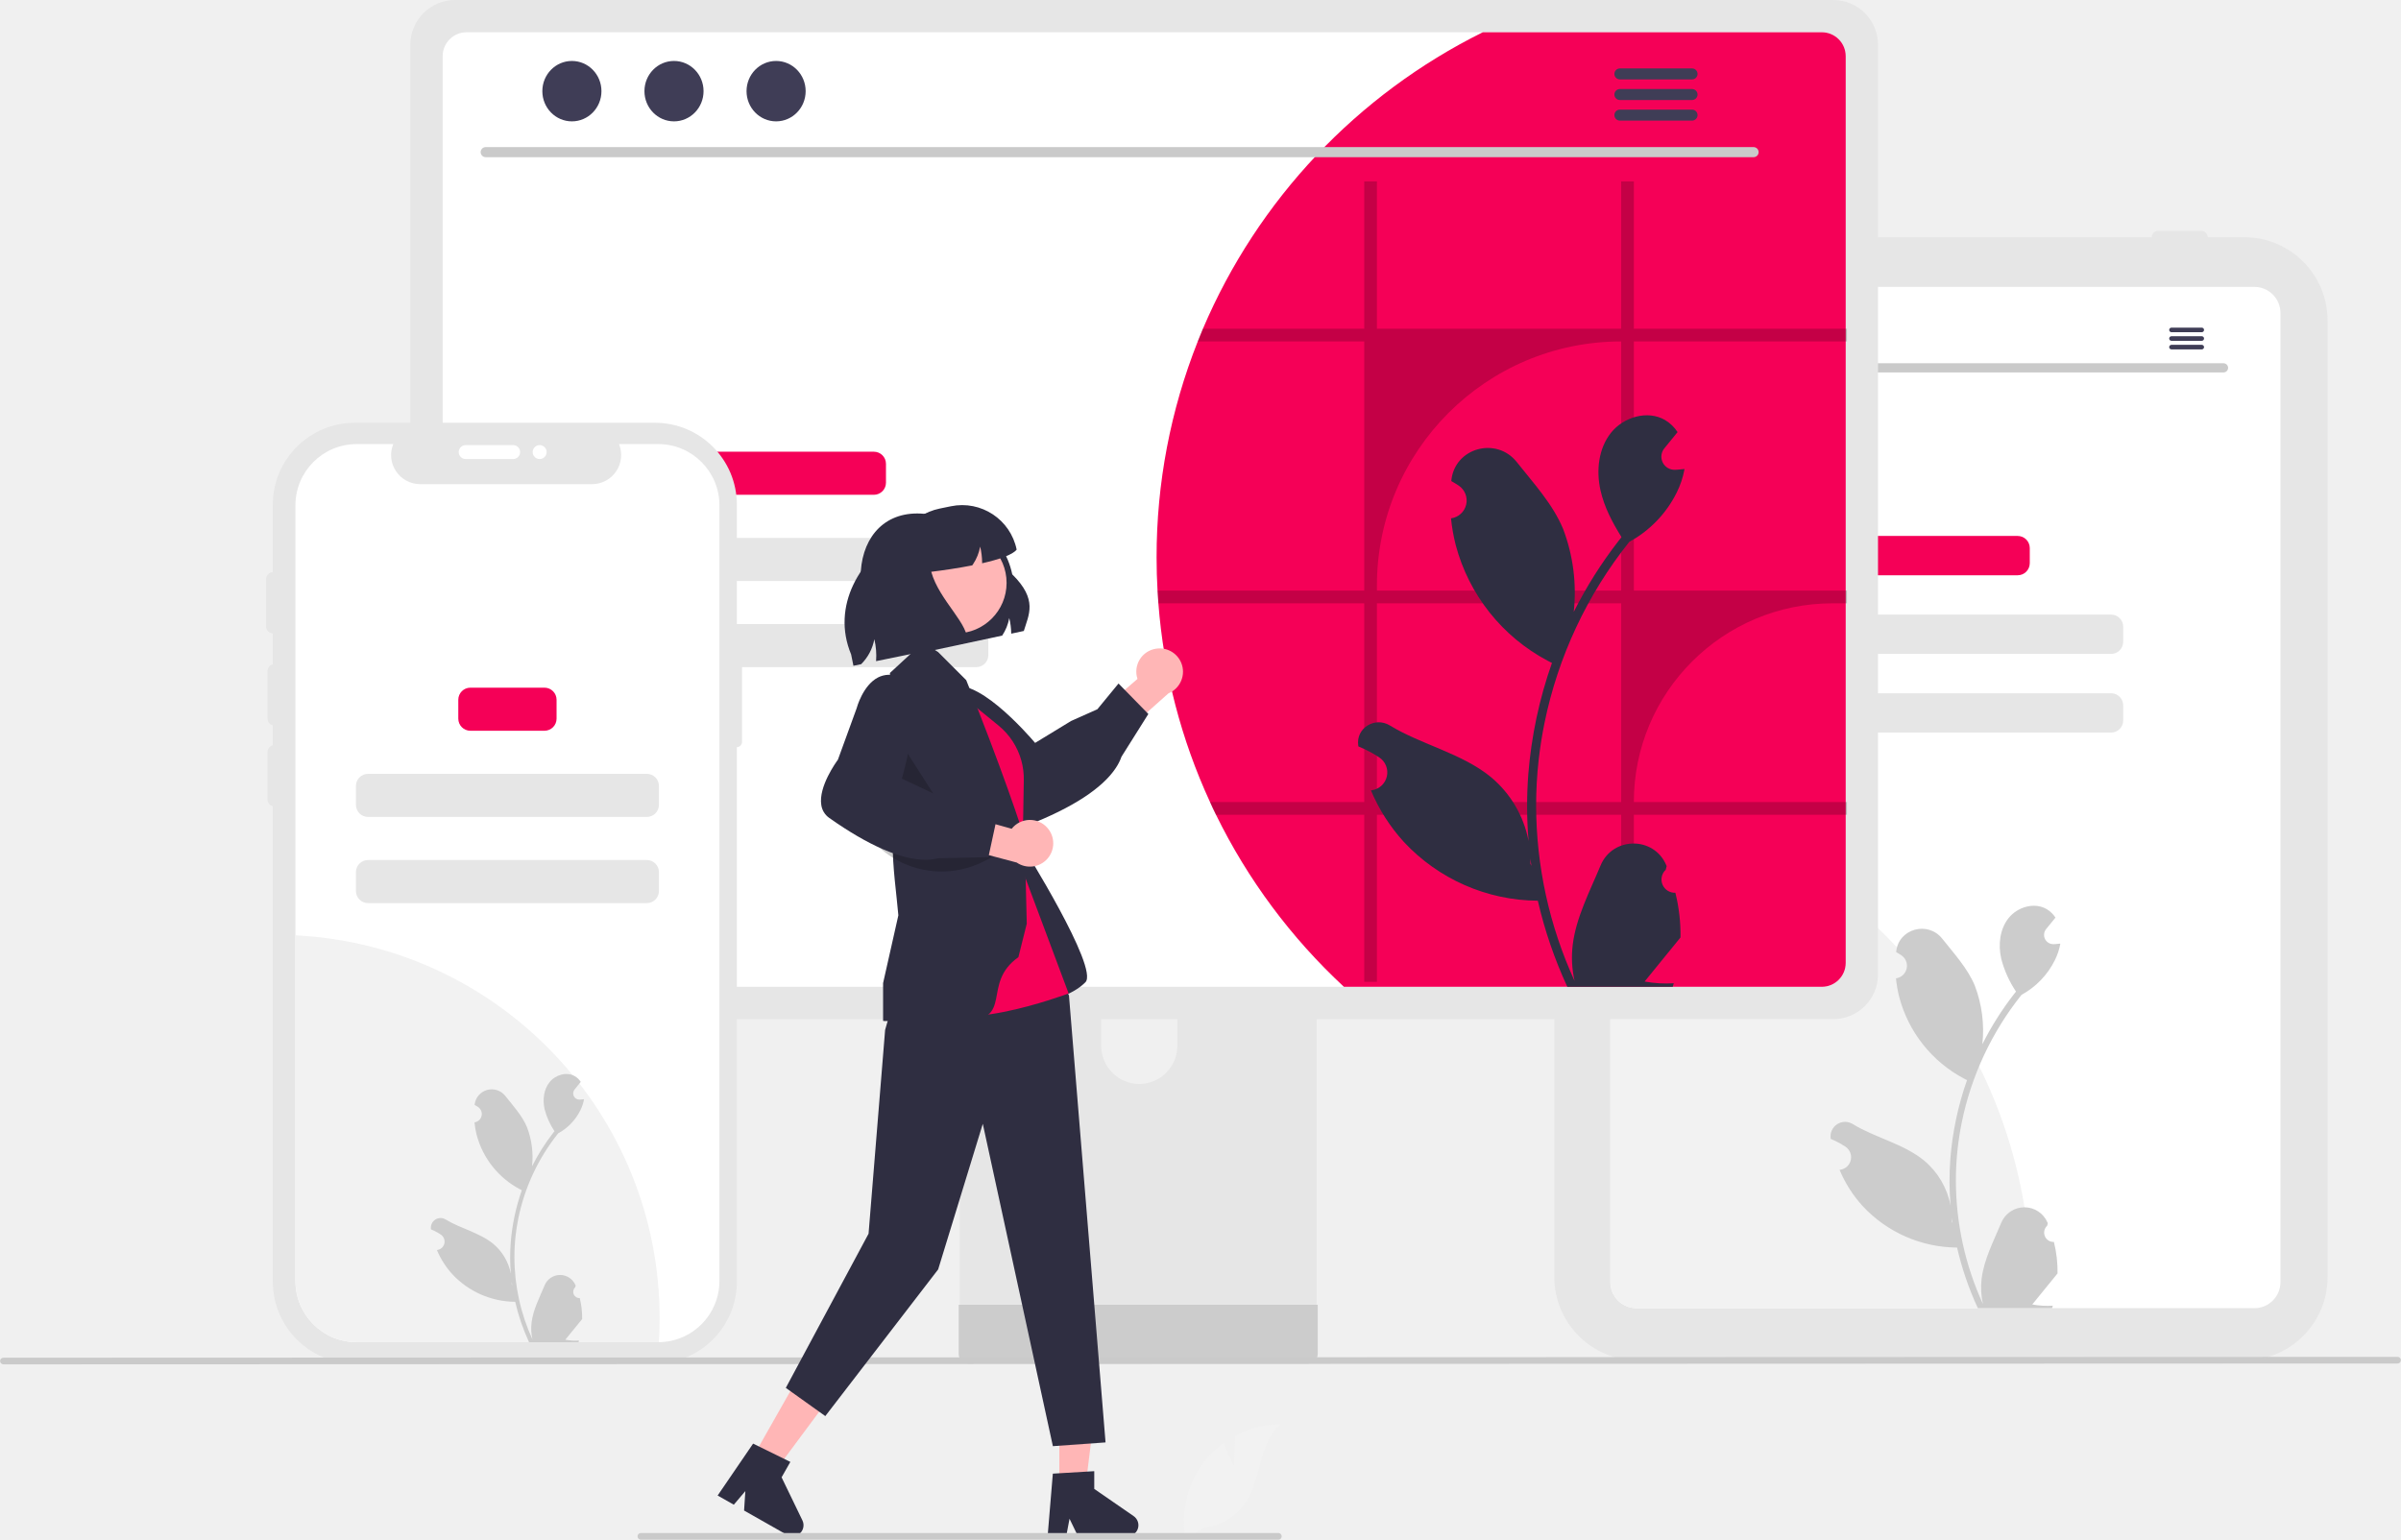
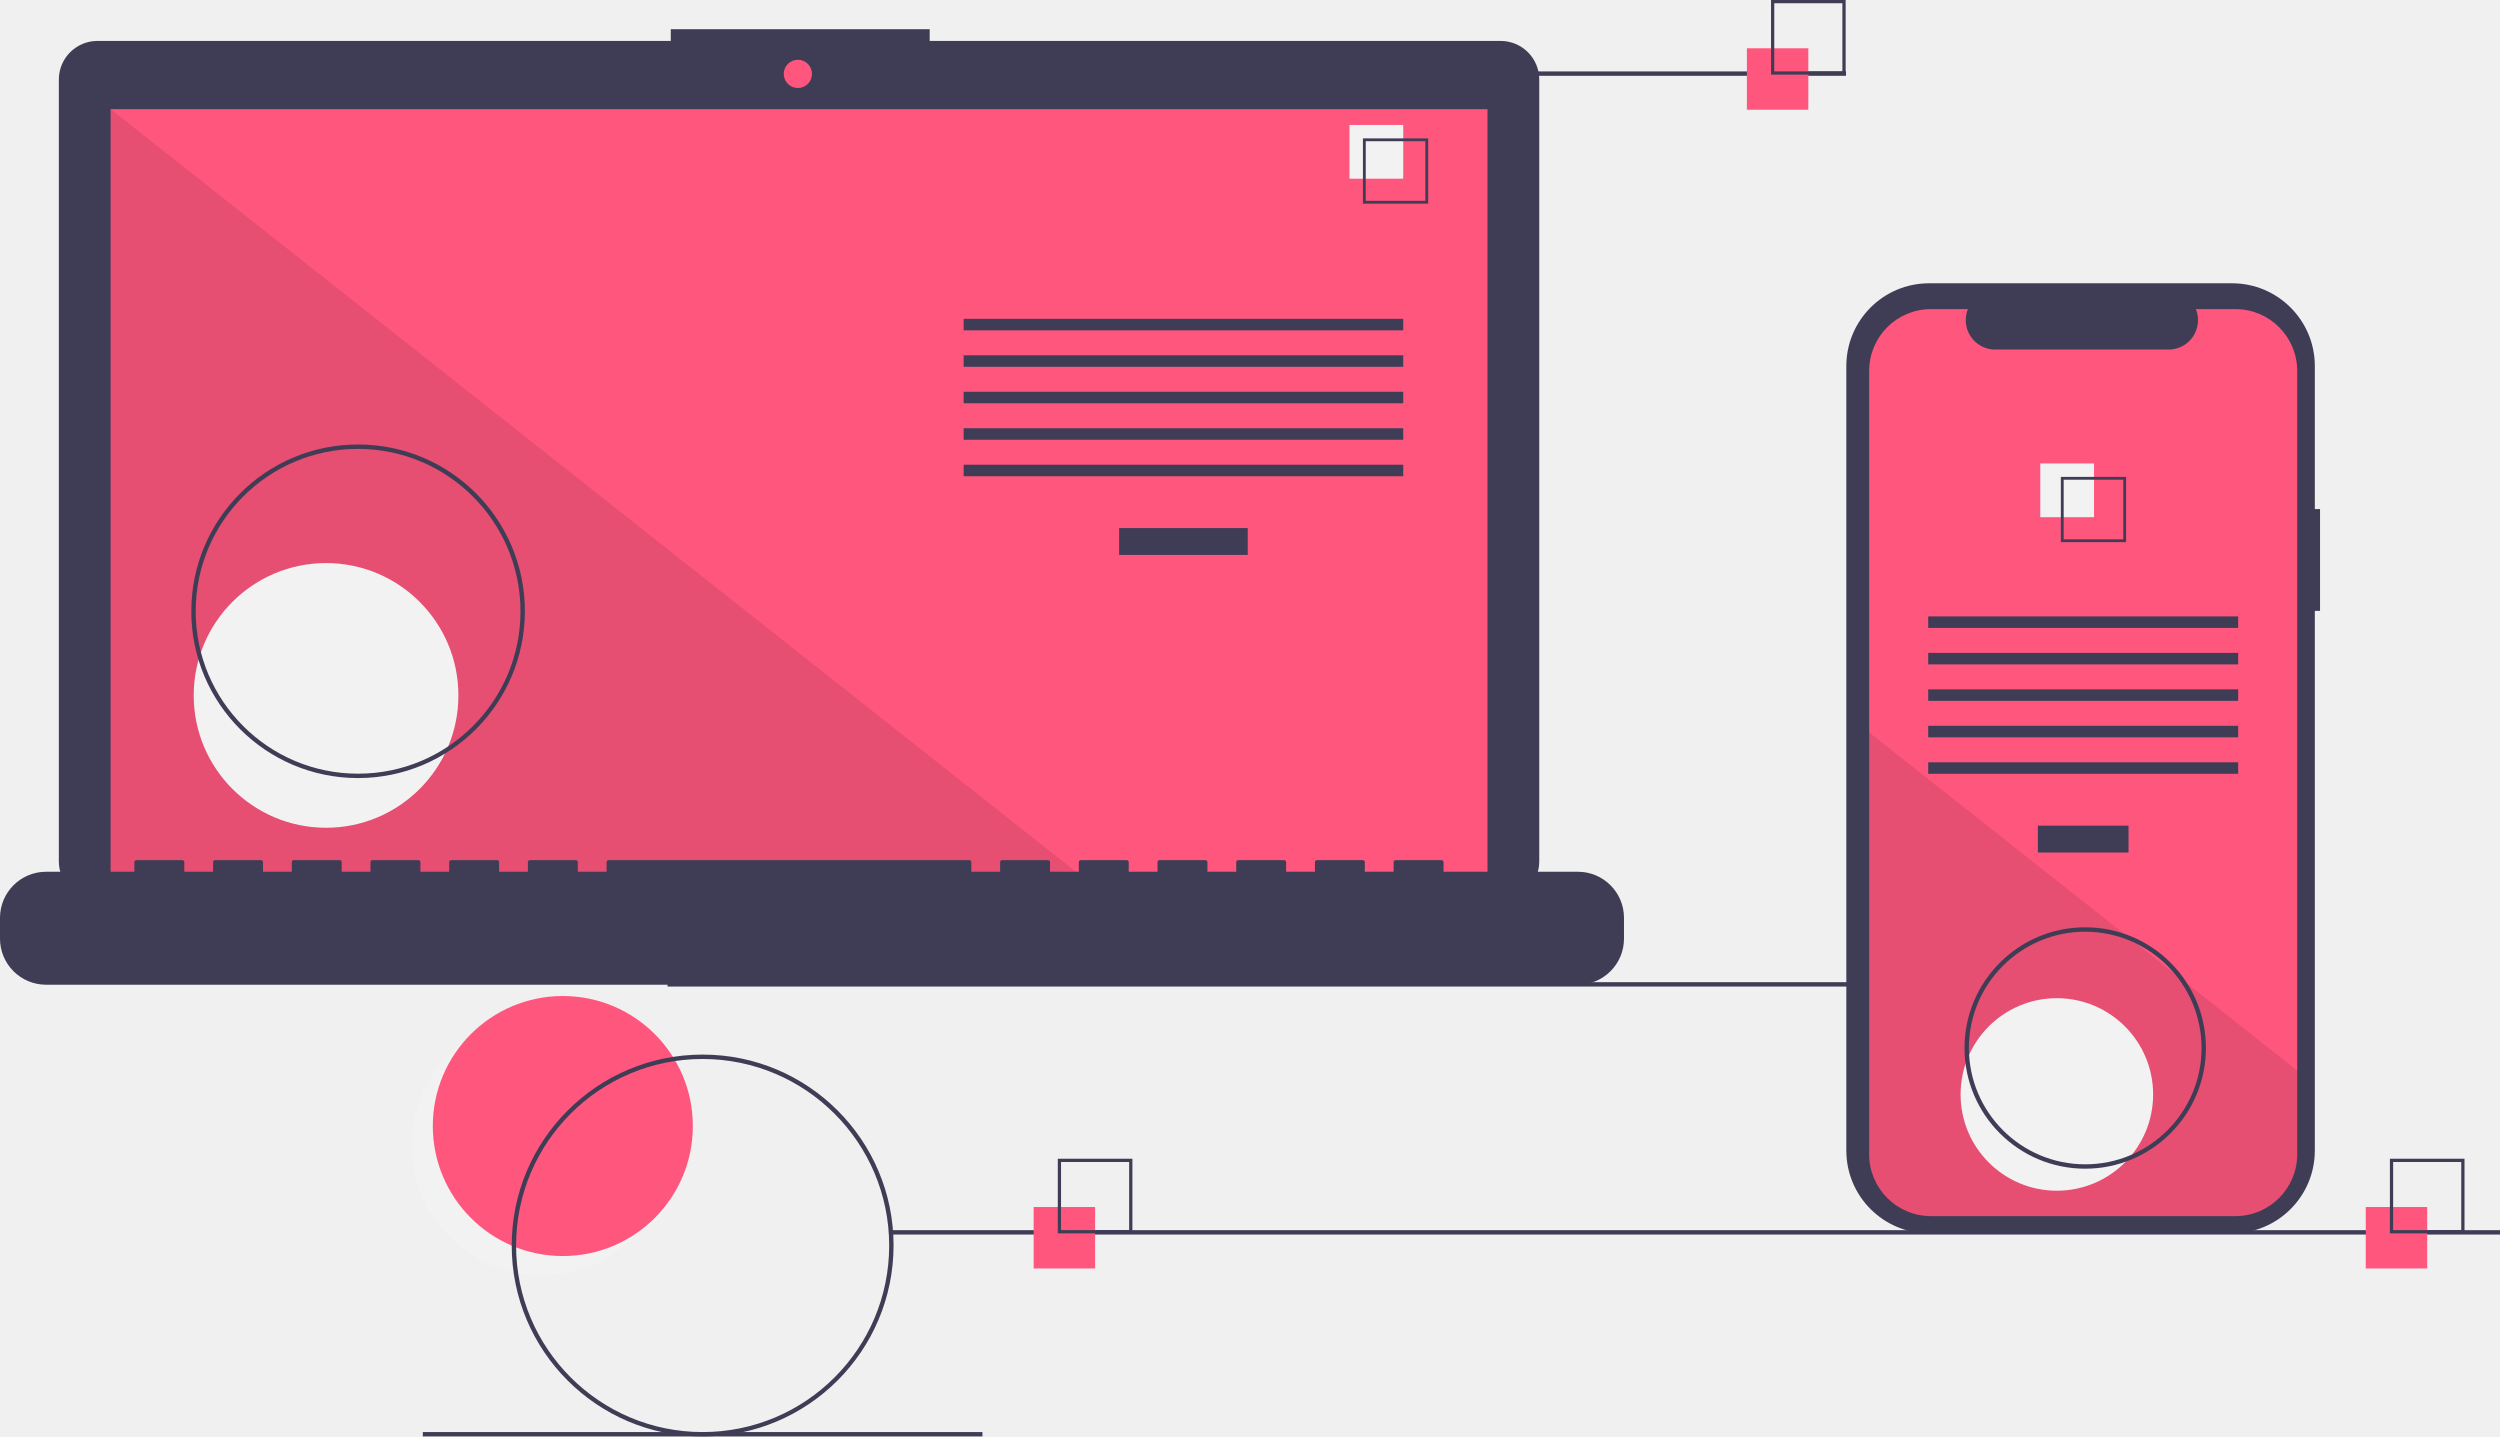
- <svg xmlns="http://www.w3.org/2000/svg" data-name="Layer 1" width="860.131" height="551.741" viewBox="0 0 860.131 551.741">
-   <path d="M973.935,661.629H756.586A29.859,29.859,0,0,1,726.761,631.804V288.961a29.859,29.859,0,0,1,29.826-29.826H973.935a29.859,29.859,0,0,1,29.826,29.826V631.804A29.859,29.859,0,0,1,973.935,661.629Z" transform="translate(-169.9343 -174.1294)" fill="#e6e6e6" />
-   <path d="M977.539,276.933H756.176a9.348,9.348,0,0,0-9.337,9.337V633.583a9.351,9.351,0,0,0,9.337,9.337H977.539a9.348,9.348,0,0,0,9.337-9.337V286.269A9.348,9.348,0,0,0,977.539,276.933Z" transform="translate(-169.9343 -174.1294)" fill="#fff" />
-   <path d="M761.899,259.135a2.284,2.284,0,0,1,2.282-2.282h15.516a2.282,2.282,0,1,1,0,4.563H764.181A2.284,2.284,0,0,1,761.899,259.135Z" transform="translate(-169.9343 -174.1294)" fill="#e6e6e6" />
-   <path d="M787.454,259.135a2.284,2.284,0,0,1,2.282-2.282H805.251a2.282,2.282,0,1,1,0,4.563H789.736A2.284,2.284,0,0,1,787.454,259.135Z" transform="translate(-169.9343 -174.1294)" fill="#e6e6e6" />
-   <path d="M940.785,259.135a2.284,2.284,0,0,1,2.282-2.282h15.516a2.282,2.282,0,0,1,0,4.563H943.067A2.284,2.284,0,0,1,940.785,259.135Z" transform="translate(-169.9343 -174.1294)" fill="#e6e6e6" />
-   <path d="M897.533,635.764c0,2.4-.046,4.792-.155,7.155H756.176a9.351,9.351,0,0,1-9.337-9.337V458.767A179.289,179.289,0,0,1,897.533,635.764Z" transform="translate(-169.9343 -174.1294)" fill="#f2f2f2" />
-   <rect x="665.804" y="192.056" width="61.339" height="14.092" rx="4.339" fill="#f50057" />
-   <rect x="632.335" y="220.241" width="128.277" height="14.092" rx="4.339" fill="#e6e6e6" />
-   <rect x="632.335" y="248.426" width="128.277" height="14.092" rx="4.339" fill="#e6e6e6" />
-   <path d="M905.728,619.183a3.348,3.348,0,0,1-2.426-5.803l.229-.912q-.045-.11-.091-.219a8.991,8.991,0,0,0-16.584.062c-2.712,6.533-6.166,13.077-7.016,19.984a26.597,26.597,0,0,0,.467,9.147,106.635,106.635,0,0,1-9.7-44.289,102.923,102.923,0,0,1,.638-11.482q.529-4.688,1.467-9.309a107.87,107.87,0,0,1,21.392-45.718A28.707,28.707,0,0,0,906.043,518.257a21.898,21.898,0,0,0,1.991-5.984c-.581.076-1.172.124-1.753.162-.181.009-.372.019-.553.029l-.068.003a3.317,3.317,0,0,1-2.724-5.404q.376-.463.753-.926c.381-.476.772-.943,1.153-1.42a1.651,1.651,0,0,0,.124-.143c.438-.543.877-1.077,1.315-1.62a9.592,9.592,0,0,0-3.144-3.04c-4.393-2.573-10.453-.791-13.626,3.183-3.183,3.973-3.783,9.548-2.678,14.512a38.439,38.439,0,0,0,5.317,11.854c-.238.305-.486.6-.724.905a108.567,108.567,0,0,0-11.332,17.952,45.132,45.132,0,0,0-2.694-20.963c-2.579-6.222-7.413-11.462-11.67-16.84-5.113-6.461-15.599-3.641-16.499,4.549q-.013.119-.026.238.948.535,1.857,1.136a4.541,4.541,0,0,1-1.831,8.264l-.093.014a45.184,45.184,0,0,0,1.191,6.756,46.523,46.523,0,0,0,23.164,29.157c.372.191.734.381,1.105.562a110.815,110.815,0,0,0-5.965,28.071A105.104,105.104,0,0,0,868.71,606.234l-.029-.2a27.773,27.773,0,0,0-9.481-16.037c-7.296-5.994-17.604-8.201-25.475-13.018a5.212,5.212,0,0,0-7.983,5.071q.016.105.032.21a30.508,30.508,0,0,1,3.421,1.648q.948.535,1.857,1.136a4.541,4.541,0,0,1-1.831,8.264l-.093.014c-.067.01-.124.019-.19.029a45.224,45.224,0,0,0,8.318,13.026,46.564,46.564,0,0,0,33.769,14.817h.01a110.783,110.783,0,0,0,7.442,21.725h26.585c.095-.295.181-.6.267-.896a30.205,30.205,0,0,1-7.356-.438c1.972-2.42,3.945-4.86,5.917-7.28a1.652,1.652,0,0,0,.124-.143c1-1.239,2.011-2.468,3.011-3.707l.001-.002a44.244,44.244,0,0,0-1.296-11.271Zm-30.443-59.887.014-.019-.014.038Zm-5.889,53.084-.229-.514c.01-.372.01-.743,0-1.124,0-.105-.019-.21-.019-.315.086.657.162,1.315.257,1.972Z" transform="translate(-169.9343 -174.1294)" fill="#ccc" />
-   <path d="M966.474,307.596H767.241a1.649,1.649,0,0,1,0-3.298H966.474a1.649,1.649,0,0,1,0,3.298Z" transform="translate(-169.9343 -174.1294)" fill="#cacaca" />
-   <ellipse cx="607.937" cy="120.446" rx="4.846" ry="4.954" fill="#3f3d56" />
-   <ellipse cx="624.678" cy="120.446" rx="4.846" ry="4.954" fill="#3f3d56" />
-   <ellipse cx="641.42" cy="120.446" rx="4.846" ry="4.954" fill="#3f3d56" />
-   <path d="M958.687,291.536H947.842a.821.821,0,0,0,0,1.642h10.845a.821.821,0,0,0,0-1.642Z" transform="translate(-169.9343 -174.1294)" fill="#3f3d56" />
-   <path d="M958.687,294.618H947.842a.821.821,0,0,0,0,1.642h10.845a.821.821,0,0,0,0-1.642Z" transform="translate(-169.9343 -174.1294)" fill="#3f3d56" />
-   <path d="M958.687,297.696H947.842a.821.821,0,0,0,0,1.642h10.845a.821.821,0,0,0,0-1.642Z" transform="translate(-169.9343 -174.1294)" fill="#3f3d56" />
-   <path d="M635.433,458.897h-115.51a6.163,6.163,0,0,0-6.154,6.17v182.472H641.602V465.067A6.166,6.166,0,0,0,635.433,458.897ZM578.066,562.575a13.704,13.704,0,0,1-13.64-13.64V527.889a13.64,13.64,0,0,1,27.28,0v21.047a13.704,13.704,0,0,1-13.64,13.64Z" transform="translate(-169.9343 -174.1294)" fill="#e6e6e6" />
-   <path d="M513.372,641.702V659.307a3.449,3.449,0,0,0,3.442,3.442h121.743a3.459,3.459,0,0,0,3.442-3.442v-17.605Z" transform="translate(-169.9343 -174.1294)" fill="#ccc" />
-   <path d="M826.707,174.129H332.947a16.029,16.029,0,0,0-16.003,16.003v333.192a16.018,16.018,0,0,0,16.003,16.003H826.707a16.018,16.018,0,0,0,16.003-16.003V190.132A16.029,16.029,0,0,0,826.707,174.129Z" transform="translate(-169.9343 -174.1294)" fill="#e6e6e6" />
-   <path d="M822.585,185.688H337.072a8.577,8.577,0,0,0-8.558,8.576v324.933a8.573,8.573,0,0,0,8.558,8.558H822.585a8.573,8.573,0,0,0,8.558-8.558v-324.933A8.577,8.577,0,0,0,822.585,185.688Z" transform="translate(-169.9343 -174.1294)" fill="#fff" />
-   <path d="M831.144,194.264v324.933a8.573,8.573,0,0,1-8.558,8.558H651.383a210.092,210.092,0,0,1-45.834-61.67q-1.121-2.242-2.135-4.537a208.227,208.227,0,0,1-18.505-71.225c-.125-1.512-.231-3.025-.302-4.555-.231-3.914-.338-7.882-.338-11.868a209.128,209.128,0,0,1,14.75-77.417c.587-1.53,1.21-3.043,1.851-4.555A210.666,210.666,0,0,1,701.131,185.688h121.454A8.577,8.577,0,0,1,831.144,194.264Z" transform="translate(-169.9343 -174.1294)" fill="#f50057" />
-   <path d="M798.18,230.457h-454.293a1.807,1.807,0,0,1,0-3.613h454.293a1.807,1.807,0,0,1,0,3.613Z" transform="translate(-169.9343 -174.1294)" fill="#cacaca" />
-   <ellipse cx="204.876" cy="32.666" rx="10.588" ry="10.823" fill="#3f3d56" />
-   <ellipse cx="241.452" cy="32.666" rx="10.588" ry="10.823" fill="#3f3d56" />
-   <ellipse cx="278.027" cy="32.666" rx="10.588" ry="10.823" fill="#3f3d56" />
-   <path d="M776.158,198.655h-25.981a1.968,1.968,0,0,0,0,3.934h25.981a1.968,1.968,0,0,0,0-3.934Z" transform="translate(-169.9343 -174.1294)" fill="#3f3d56" />
-   <path d="M776.158,206.039h-25.981a1.968,1.968,0,0,0,0,3.934h25.981a1.968,1.968,0,0,0,0-3.934Z" transform="translate(-169.9343 -174.1294)" fill="#3f3d56" />
-   <path d="M776.158,213.414h-25.981a1.968,1.968,0,0,0,0,3.934h25.981a1.968,1.968,0,0,0,0-3.934Z" transform="translate(-169.9343 -174.1294)" fill="#3f3d56" />
-   <rect x="245.183" y="161.871" width="72.207" height="15.441" rx="4.339" fill="#f50057" />
-   <rect x="208.512" y="192.752" width="145.55" height="15.441" rx="4.339" fill="#e6e6e6" />
-   <rect x="208.512" y="223.633" width="145.55" height="15.441" rx="4.339" fill="#e6e6e6" />
-   <path d="M390.326,509.127a53.05,53.05,0,0,1-3.345,18.629H337.072a8.573,8.573,0,0,1-8.558-8.558V456.424a52.716,52.716,0,0,1,8.434-.676A53.375,53.375,0,0,1,390.326,509.127Z" transform="translate(-169.9343 -174.1294)" fill="#f50057" />
-   <path d="M831.589,296.484v-4.555H755.24V239.138H750.702v52.791H663.197V239.138h-4.537v52.791H600.869c-.641,1.512-1.263,3.025-1.851,4.555h59.642v89.285H584.606c.071,1.53.178,3.043.302,4.555h73.751v71.225H603.413q1.014,2.295,2.135,4.537h53.112V525.958h4.537V466.086H750.702V525.958h4.537V466.086h76.349v-4.537H755.24v-0a71.225,71.225,0,0,1,71.225-71.225h5.124v-4.555H755.24V296.484ZM750.702,461.548H663.197V390.324H750.702Zm0-75.78H663.197v-1.779a87.505,87.505,0,0,1,87.505-87.505h0Z" transform="translate(-169.9343 -174.1294)" opacity="0.2" />
-   <path d="M770.116,494.045a4.755,4.755,0,0,1-3.446-8.241c.12-.477.206-.819.326-1.295q-.064-.156-.129-.311c-4.377-10.438-19.213-10.366-23.553.088-3.852,9.278-8.757,18.572-9.964,28.382A37.774,37.774,0,0,0,734.012,525.658a151.444,151.444,0,0,1-13.776-62.9,146.174,146.174,0,0,1,.907-16.307q.751-6.658,2.084-13.221a153.199,153.199,0,0,1,30.381-64.93,40.771,40.771,0,0,0,16.956-17.592,31.1,31.1,0,0,0,2.828-8.499c-.825.108-1.664.176-2.49.23-.257.013-.528.027-.785.041l-.097.004a4.711,4.711,0,0,1-3.869-7.675q.535-.658,1.07-1.315c.541-.677,1.096-1.34,1.637-2.016a2.346,2.346,0,0,0,.176-.203c.623-.771,1.245-1.529,1.868-2.301a13.622,13.622,0,0,0-4.466-4.317c-6.239-3.654-14.845-1.123-19.352,4.52-4.52,5.643-5.372,13.56-3.803,20.61,1.34,6.036,4.263,11.57,7.551,16.835-.338.433-.69.853-1.029,1.286a154.188,154.188,0,0,0-16.093,25.496,64.098,64.098,0,0,0-3.827-29.772c-3.663-8.836-10.528-16.278-16.574-23.917-7.262-9.175-22.153-5.171-23.433,6.46q-.019.169-.036.338,1.347.76,2.637,1.613a6.449,6.449,0,0,1-2.6,11.737l-.132.02a64.174,64.174,0,0,0,1.692,9.595,66.072,66.072,0,0,0,32.898,41.41c.528.271,1.042.541,1.57.798a157.381,157.381,0,0,0-8.471,39.867,149.27,149.27,0,0,0,.108,24.102l-.041-.284a39.444,39.444,0,0,0-13.465-22.775c-10.362-8.512-25.002-11.647-36.181-18.489-5.381-3.294-12.277.963-11.338,7.201q.022.149.046.299a43.328,43.328,0,0,1,4.858,2.341q1.347.76,2.637,1.613a6.45,6.45,0,0,1-2.6,11.737l-.132.02c-.095.014-.176.027-.271.041a64.227,64.227,0,0,0,11.814,18.499,66.131,66.131,0,0,0,47.96,21.043h.014a157.336,157.336,0,0,0,10.569,30.854h37.756c.135-.42.257-.853.379-1.272a42.897,42.897,0,0,1-10.447-.622c2.801-3.437,5.603-6.902,8.404-10.339a2.344,2.344,0,0,0,.176-.203c1.421-1.759,2.855-3.505,4.276-5.264l.001-.002a62.836,62.836,0,0,0-1.841-16.007Zm-43.236-85.052.02-.027-.02.054Zm-8.363,75.39-.325-.731c.014-.528.014-1.056,0-1.597,0-.149-.027-.298-.027-.447.122.934.23,1.868.365,2.801Z" transform="translate(-169.9343 -174.1294)" fill="#2f2e41" />
-   <path d="M433.911,405.741h0V354.998A29.369,29.369,0,0,0,404.542,325.629H297.035a29.369,29.369,0,0,0-29.369,29.369v278.382a29.369,29.369,0,0,0,29.369,29.369h107.507a29.369,29.369,0,0,0,29.369-29.369V441.861h0a1.852,1.852,0,0,0,1.852-1.852V407.594A1.852,1.852,0,0,0,433.911,405.741Z" transform="translate(-169.9343 -174.1294)" fill="#e6e6e6" />
-   <path d="M427.661,355.199v277.98a21.919,21.919,0,0,1-21.69,21.92,1.926,1.926,0,0,1-.24.01h-108.03a21.932,21.932,0,0,1-21.93-21.93v-277.98a21.932,21.932,0,0,1,21.93-21.93h13.11a10.427,10.427,0,0,0,9.65,14.36h61.59a10.435,10.435,0,0,0,9.64-14.36h14.04A21.932,21.932,0,0,1,427.661,355.199Z" transform="translate(-169.9343 -174.1294)" fill="#fff" />
-   <path d="M406.241,646.529q0,4.32-.27,8.57a1.926,1.926,0,0,1-.24.01h-108.03a21.932,21.932,0,0,1-21.93-21.93v-123.88A137.388,137.388,0,0,1,406.241,646.529Z" transform="translate(-169.9343 -174.1294)" fill="#f2f2f2" />
-   <path d="M268.261,434.129a2.503,2.503,0,0,1-2.5-2.5v-17a2.5,2.5,0,0,1,5,0v17A2.503,2.503,0,0,1,268.261,434.129Z" transform="translate(-169.9343 -174.1294)" fill="#e6e6e6" />
-   <rect x="164.178" y="246.426" width="35.207" height="15.441" rx="4.339" fill="#f50057" />
-   <rect x="127.507" y="277.307" width="108.55" height="15.441" rx="4.339" fill="#e6e6e6" />
-   <rect x="127.507" y="308.188" width="108.55" height="15.441" rx="4.339" fill="#e6e6e6" />
-   <path d="M377.621,639.29a2.231,2.231,0,0,1-1.617-3.867l.153-.608q-.03-.073-.061-.146a5.992,5.992,0,0,0-11.053.041c-1.808,4.354-4.109,8.715-4.676,13.319a17.726,17.726,0,0,0,.311,6.096,71.068,71.068,0,0,1-6.465-29.517,68.595,68.595,0,0,1,.425-7.652q.352-3.124.978-6.204a71.891,71.891,0,0,1,14.257-30.469,19.132,19.132,0,0,0,7.957-8.256,14.595,14.595,0,0,0,1.327-3.988c-.387.051-.781.083-1.168.108-.121.006-.248.013-.368.019l-.046.002a2.211,2.211,0,0,1-1.816-3.602q.251-.309.502-.617c.254-.318.514-.629.768-.946a1.101,1.101,0,0,0,.083-.095c.292-.362.584-.718.876-1.08a6.392,6.392,0,0,0-2.096-2.026c-2.928-1.715-6.966-.527-9.081,2.121-2.121,2.648-2.521,6.363-1.784,9.672a25.618,25.618,0,0,0,3.544,7.9c-.159.203-.324.4-.483.603a72.355,72.355,0,0,0-7.552,11.964,30.079,30.079,0,0,0-1.796-13.971c-1.719-4.147-4.941-7.639-7.778-11.223a6.174,6.174,0,0,0-10.996,3.032q-.009.079-.017.158.632.357,1.238.757a3.027,3.027,0,0,1-1.22,5.508l-.062.01a30.115,30.115,0,0,0,.794,4.502,31.006,31.006,0,0,0,15.438,19.432c.248.127.489.254.737.375a73.853,73.853,0,0,0-3.975,18.708,70.049,70.049,0,0,0,.051,11.31l-.019-.133a18.51,18.51,0,0,0-6.319-10.688c-4.863-3.994-11.732-5.465-16.978-8.676a3.474,3.474,0,0,0-5.32,3.379l.021.14a20.333,20.333,0,0,1,2.28,1.099q.632.357,1.238.757a3.027,3.027,0,0,1-1.22,5.508l-.062.009c-.044.006-.083.013-.127.019a30.14,30.14,0,0,0,5.544,8.681,31.033,31.033,0,0,0,22.506,9.875h.006a73.831,73.831,0,0,0,4.96,14.479h17.718c.064-.197.121-.4.178-.597a20.13,20.13,0,0,1-4.903-.292c1.315-1.613,2.629-3.239,3.944-4.852a1.101,1.101,0,0,0,.083-.095c.667-.826,1.34-1.645,2.007-2.47l0-.001a29.487,29.487,0,0,0-.864-7.512ZM357.332,599.378l.009-.013-.009.025Zm-3.925,35.378-.152-.343c.006-.248.006-.495,0-.749,0-.07-.013-.14-.013-.21.057.438.108.876.171,1.315Z" transform="translate(-169.9343 -174.1294)" fill="#ccc" />
-   <path d="M267.761,401.129a2.503,2.503,0,0,1-2.5-2.5v-17a2.5,2.5,0,0,1,5,0v17A2.503,2.503,0,0,1,267.761,401.129Z" transform="translate(-169.9343 -174.1294)" fill="#e6e6e6" />
-   <path d="M334.261,336.129a2.503,2.503,0,0,1,2.5-2.5h17a2.5,2.5,0,0,1,0,5h-17A2.503,2.503,0,0,1,334.261,336.129Z" transform="translate(-169.9343 -174.1294)" fill="#fff" />
-   <path d="M268.261,463.129a2.503,2.503,0,0,1-2.5-2.5v-17a2.5,2.5,0,0,1,5,0v17A2.503,2.503,0,0,1,268.261,463.129Z" transform="translate(-169.9343 -174.1294)" fill="#e6e6e6" />
-   <circle cx="193.326" cy="162" r="2.5" fill="#fff" />
-   <path d="M1028.875,662.742l-857.75.307a1.191,1.191,0,0,1,0-2.381l857.75-.307a1.191,1.191,0,0,1,0,2.381Z" transform="translate(-169.9343 -174.1294)" fill="#cacaca" />
-   <path d="M536.708,400.236l-4.512.967a25.975,25.975,0,0,0-.701-5.602,16.821,16.821,0,0,1-2.54,6.294l-25.876,5.526-24.843-26.218c-.038-13.109,7.242-23.071,20.293-23.071.787,0,1.602.038,2.426.114a27.604,27.604,0,0,1,31.601,21.696C541.807,389.051,538.452,394.406,536.708,400.236Z" transform="translate(-169.9343 -174.1294)" fill="#2f2e41" />
-   <polygon points="379.495 532.711 388.881 532.711 393.347 496.506 379.493 496.507 379.495 532.711" fill="#ffb6b6" />
-   <path d="M547.102,702.21l14.838-.886v6.357l14.107,9.743a3.971,3.971,0,0,1-2.256,7.239H556.125l-3.045-6.288-1.189,6.288H545.231Z" transform="translate(-169.9343 -174.1294)" fill="#2f2e41" />
-   <polygon points="269.531 522.494 277.695 527.126 299.445 497.841 287.396 491.005 269.531 522.494" fill="#ffb6b6" />
-   <path d="M439.726,691.448l13.342,6.552-3.137,5.529,7.461,15.435a3.971,3.971,0,0,1-5.535,5.182l-15.364-8.717.455-6.972-4.137,4.882-5.793-3.287Z" transform="translate(-169.9343 -174.1294)" fill="#2f2e41" />
-   <path d="M584.124,406.578A8.313,8.313,0,0,0,577.424,417.422l-14.363,12.432,5.426,10.571,20.037-17.841a8.358,8.358,0,0,0-4.4-16.005Z" transform="translate(-169.9343 -174.1294)" fill="#ffb6b6" />
-   <path d="M569.66,449.329c-4.791,7.256-15.529,14.264-31.465,20.477a6.839,6.839,0,0,1-5.498-.18c-6.014-2.737-9.868-12.912-10.23-13.899l-11.648-15.713c-.207-.229-5.654-6.411-5.031-12.488a8.877,8.877,0,0,1,3.823-6.362c8.817-6.536,28.579,16.165,31.143,19.183l12.897-7.858,9.397-4.193,7.586-9.231L581.315,429.987l-9.607,15.283A18.418,18.418,0,0,1,569.66,449.329Z" transform="translate(-169.9343 -174.1294)" fill="#2f2e41" />
-   <path d="M536.162,477.169s27.598,43.961,22.598,48.961-12.781,6.313-12.781,6.313l-17.219-22.313Z" transform="translate(-169.9343 -174.1294)" fill="#2f2e41" />
-   <path d="M511.761,417.129l13.007,8.799a33.552,33.552,0,0,1,13.072,38.276l-3.662,11.13Z" transform="translate(-169.9343 -174.1294)" fill="#2f2e41" />
-   <polygon points="318.826 363 317.087 369.057 311.153 442.098 281.507 497.348 295.656 507.454 336.083 454.899 352.073 402.716 377.184 518.235 396.05 516.887 382.947 356.722 358.084 311.639 318.826 363" fill="#2f2e41" />
-   <path d="M509.548,419.342,527.652,434.137a24.655,24.655,0,0,1,8.184,12.603v0a24.655,24.655,0,0,1,.865,6.901l-.539,32.127,16.598,44.361s-45,17-51,2S509.548,419.342,509.548,419.342Z" transform="translate(-169.9343 -174.1294)" fill="#f50057" />
-   <path d="M514.963,539.916c-22.48,0-27.959.169-28.314.097l-.356-.072V526.42l5.467-24.291c-.639-7.541-2.136-17.485-2-26,.49-30.775-1.023-60.837-1.023-60.837l11.898-10.983L506.041,407.827l10.026,10.026c11.654,28.682,20.902,55.684,20.961,57.418l.733,29.858-3,12C521.189,526.71,533.589,539.916,514.963,539.916Z" transform="translate(-169.9343 -174.1294)" fill="#2f2e41" />
-   <polygon points="323.846 267.973 321.113 285.031 339.614 292.662 323.846 267.973" opacity="0.2" />
-   <circle cx="342.484" cy="208.867" r="18.114" fill="#ffb6b6" />
-   <path d="M482.067,474.903l0,0a33.272,33.272,0,0,0,39.94,8.073l3.942-1.951Z" transform="translate(-169.9343 -174.1294)" opacity="0.2" />
-   <path d="M545.098,470.733a8.313,8.313,0,0,0-12.741.385l-18.289-5.134-5.831,10.353,25.929,6.888a8.358,8.358,0,0,0,10.931-12.492Z" transform="translate(-169.9343 -174.1294)" fill="#ffb6b6" />
-   <path d="M501.454,482.222c-8.695.001-20.461-5.097-34.427-14.972a6.839,6.839,0,0,1-2.88-4.687c-1.03-6.527,5.336-15.35,5.96-16.196L476.8,427.989c.077-.299,2.234-8.25,7.648-11.08a8.877,8.877,0,0,1,7.415-.316c10.313,3.756,2.26,32.756,1.155,36.559l13.664,6.431,8.677,5.531,11.883,1.243-3.226,14.931-18.047.406A18.418,18.418,0,0,1,501.454,482.222Z" transform="translate(-169.9343 -174.1294)" fill="#2f2e41" />
-   <path d="M534.139,371.08c-1.45,1.886-6.445,3.554-12.379,4.9.009-.123.009-.246.009-.37a25.974,25.974,0,0,0-.701-5.602,16.821,16.821,0,0,1-2.54,6.294c-.095.142-.19.284-.294.427-5.09,1.005-10.474,1.782-14.692,2.303,2.9,10.445,14.019,19.014,12.815,25.365l-32.578,6.654a25.539,25.539,0,0,0-.626-7.867,16.934,16.934,0,0,1-4.72,8.957l-2.768.569-.825-4.066c-7.147-17.166,2.815-34.739,19.137-43.829a19.84,19.84,0,0,1,12.569-8.436l4.066-.834A19.934,19.934,0,0,1,534.139,371.08Z" transform="translate(-169.9343 -174.1294)" fill="#2f2e41" />
-   <path d="M611.961,699.466l.482-10.832a34.983,34.983,0,0,1,16.317-4.131c-7.837,6.407-6.858,18.758-12.171,27.375a21.043,21.043,0,0,1-15.431,9.724l-6.558,4.015a35.261,35.261,0,0,1,7.432-28.573,34.06,34.06,0,0,1,6.26-5.816C609.863,695.37,611.961,699.466,611.961,699.466Z" transform="translate(-169.9343 -174.1294)" fill="#f2f2f2" />
-   <path d="M627.861,725.871H399.479a1.191,1.191,0,0,1,0-2.381H627.861a1.191,1.191,0,1,1,0,2.381Z" transform="translate(-169.9343 -174.1294)" fill="#cacaca" />
+ <svg xmlns="http://www.w3.org/2000/svg" data-name="Layer 1" width="1139.171" height="654.543" viewBox="0 0 1139.171 654.543">
+   <circle cx="246.827" cy="521.765" r="59.243" fill="#f2f2f2" />
+   <circle cx="256.46" cy="513.095" r="59.243" fill="#ff567e" />
+   <rect x="304.171" y="447.543" width="733" height="2" fill="#3f3d56" />
+   <path d="M714.207,141.381H454.038v-5.362h-117.971v5.362H74.825a17.599,17.599,0,0,0-17.599,17.599V515.231a17.599,17.599,0,0,0,17.599,17.599H714.207a17.599,17.599,0,0,0,17.599-17.599V158.979A17.599,17.599,0,0,0,714.207,141.381Z" transform="translate(-30.41456 -122.7284)" fill="#3f3d56" />
+   <rect x="50.406" y="49.754" width="627.391" height="353.913" fill="#ff567e" />
+   <circle cx="363.565" cy="33.667" r="6.435" fill="#ff567e" />
+   <polygon points="498.374 403.667 50.406 403.667 50.406 49.754 498.374 403.667" opacity="0.1" />
+   <circle cx="148.574" cy="316.876" r="60.307" fill="#f2f2f2" />
+   <rect x="509.953" y="240.622" width="58.605" height="12.246" fill="#3f3d56" />
+   <rect x="439.102" y="145.279" width="200.307" height="5.248" fill="#3f3d56" />
+   <rect x="439.102" y="161.898" width="200.307" height="5.248" fill="#3f3d56" />
+   <rect x="439.102" y="178.518" width="200.307" height="5.248" fill="#3f3d56" />
+   <rect x="439.102" y="195.137" width="200.307" height="5.248" fill="#3f3d56" />
+   <rect x="439.102" y="211.756" width="200.307" height="5.248" fill="#3f3d56" />
+   <rect x="614.917" y="56.934" width="24.492" height="24.492" fill="#f2f2f2" />
+   <path d="M681.195,215.525h-29.74v-29.74h29.74Zm-28.447-1.293h27.154V187.078H652.748Z" transform="translate(-30.41456 -122.7284)" fill="#3f3d56" />
+   <path d="M749.422,519.96H688.192v-4.412a.875.875,0,0,0-.875-.875h-20.993a.875.875,0,0,0-.875.875v4.412H652.329v-4.412a.875.875,0,0,0-.875-.875H630.462a.875.875,0,0,0-.875.875v4.412H616.467v-4.412a.875.875,0,0,0-.875-.875H594.599a.875.875,0,0,0-.875.875v4.412H580.604v-4.412a.875.875,0,0,0-.875-.875H558.736a.875.875,0,0,0-.875.875v4.412H544.741v-4.412a.875.875,0,0,0-.875-.875H522.873a.875.875,0,0,0-.875.875v4.412H508.878v-4.412a.875.875,0,0,0-.875-.875h-20.993a.875.875,0,0,0-.875.875v4.412H473.015v-4.412a.875.875,0,0,0-.875-.875H307.696a.875.875,0,0,0-.875.875v4.412H293.701v-4.412a.875.875,0,0,0-.875-.875H271.833a.875.875,0,0,0-.875.875v4.412H257.838v-4.412a.875.875,0,0,0-.875-.875h-20.993a.875.875,0,0,0-.875.875v4.412H221.975v-4.412a.875.875,0,0,0-.875-.875H200.107a.875.875,0,0,0-.875.875v4.412H186.112v-4.412a.875.875,0,0,0-.875-.875H164.244a.875.875,0,0,0-.875.875v4.412H150.249v-4.412a.875.875,0,0,0-.875-.875H128.381a.875.875,0,0,0-.875.875v4.412H114.386v-4.412a.875.875,0,0,0-.875-.875H92.519a.875.875,0,0,0-.875.875v4.412H51.407a20.993,20.993,0,0,0-20.993,20.993v9.492A20.993,20.993,0,0,0,51.407,571.438H749.422a20.993,20.993,0,0,0,20.993-20.993v-9.492A20.993,20.993,0,0,0,749.422,519.96Z" transform="translate(-30.41456 -122.7284)" fill="#3f3d56" />
+   <path d="M193.586,477.272a76,76,0,1,1,76-76A76.086,76.086,0,0,1,193.586,477.272Zm0-150a74,74,0,1,0,74,74A74.084,74.084,0,0,0,193.586,327.272Z" transform="translate(-30.41456 -122.7284)" fill="#3f3d56" />
+   <rect x="586.171" y="32.543" width="255" height="2" fill="#3f3d56" />
+   <rect x="406.171" y="560.543" width="733" height="2" fill="#3f3d56" />
+   <rect x="192.672" y="652.543" width="255" height="2" fill="#3f3d56" />
+   <rect x="471" y="550" width="28" height="28" fill="#ff567e" />
+   <path d="M546.415,684.728h-34v-34h34Zm-32.522-1.478H544.936V652.207H513.893Z" transform="translate(-30.41456 -122.7284)" fill="#3f3d56" />
+   <rect x="796" y="22" width="28" height="28" fill="#ff567e" />
+   <path d="M871.415,156.728h-34v-34h34Zm-32.522-1.478H869.936V124.207H838.893Z" transform="translate(-30.41456 -122.7284)" fill="#3f3d56" />
+   <rect x="1078" y="550" width="28" height="28" fill="#ff567e" />
+   <path d="M1153.415,684.728h-34v-34h34Zm-32.522-1.478h31.043V652.207h-31.043Z" transform="translate(-30.41456 -122.7284)" fill="#3f3d56" />
+   <path d="M1087.586,354.687h-2.379V289.525a37.714,37.714,0,0,0-37.714-37.714H909.44A37.714,37.714,0,0,0,871.726,289.525V647.006A37.714,37.714,0,0,0,909.44,684.72h138.053a37.714,37.714,0,0,0,37.714-37.714V401.07h2.379Z" transform="translate(-30.41456 -122.7284)" fill="#3f3d56" />
+   <path d="M1077.176,291.742v356.96a28.165,28.165,0,0,1-28.16,28.17H910.296a28.165,28.165,0,0,1-28.16-28.17v-356.96a28.163,28.163,0,0,1,28.16-28.16h16.83a13.379,13.379,0,0,0,12.39,18.43h79.09a13.379,13.379,0,0,0,12.39-18.43h18.02A28.163,28.163,0,0,1,1077.176,291.742Z" transform="translate(-30.41456 -122.7284)" fill="#ff567e" />
+   <rect x="928.58" y="376.218" width="41.324" height="12.246" fill="#3f3d56" />
+   <rect x="878.621" y="280.875" width="141.24" height="5.248" fill="#3f3d56" />
+   <rect x="878.621" y="297.494" width="141.24" height="5.248" fill="#3f3d56" />
+   <rect x="878.621" y="314.114" width="141.24" height="5.248" fill="#3f3d56" />
+   <rect x="878.621" y="330.733" width="141.24" height="5.248" fill="#3f3d56" />
+   <rect x="878.621" y="347.352" width="141.24" height="5.248" fill="#3f3d56" />
+   <rect x="929.684" y="211.179" width="24.492" height="24.492" fill="#f2f2f2" />
+   <path d="M969.474,340.032v29.74h29.74v-29.74Zm28.45,28.45h-27.16v-27.16h27.16Z" transform="translate(-30.41456 -122.7284)" fill="#3f3d56" />
+   <path d="M1077.176,610.582v38.12a28.165,28.165,0,0,1-28.16,28.17H910.296a28.165,28.165,0,0,1-28.16-28.17v-192.21l116.87,92.33,2,1.58,21.74,17.17,2.03,1.61Z" transform="translate(-30.41456 -122.7284)" opacity="0.1" />
+   <circle cx="937.241" cy="498.707" r="43.868" fill="#f2f2f2" />
+   <path d="M350.586,777.272a87,87,0,1,1,87-87A87.099,87.099,0,0,1,350.586,777.272Zm0-172a85,85,0,1,0,85,85A85.096,85.096,0,0,0,350.586,605.272Z" transform="translate(-30.41456 -122.7284)" fill="#3f3d56" />
+   <path d="M980.586,655.272a55,55,0,1,1,55-55A55.062,55.062,0,0,1,980.586,655.272Zm0-108a53,53,0,1,0,53,53A53.06,53.06,0,0,0,980.586,547.272Z" transform="translate(-30.41456 -122.7284)" fill="#3f3d56" />
</svg>
